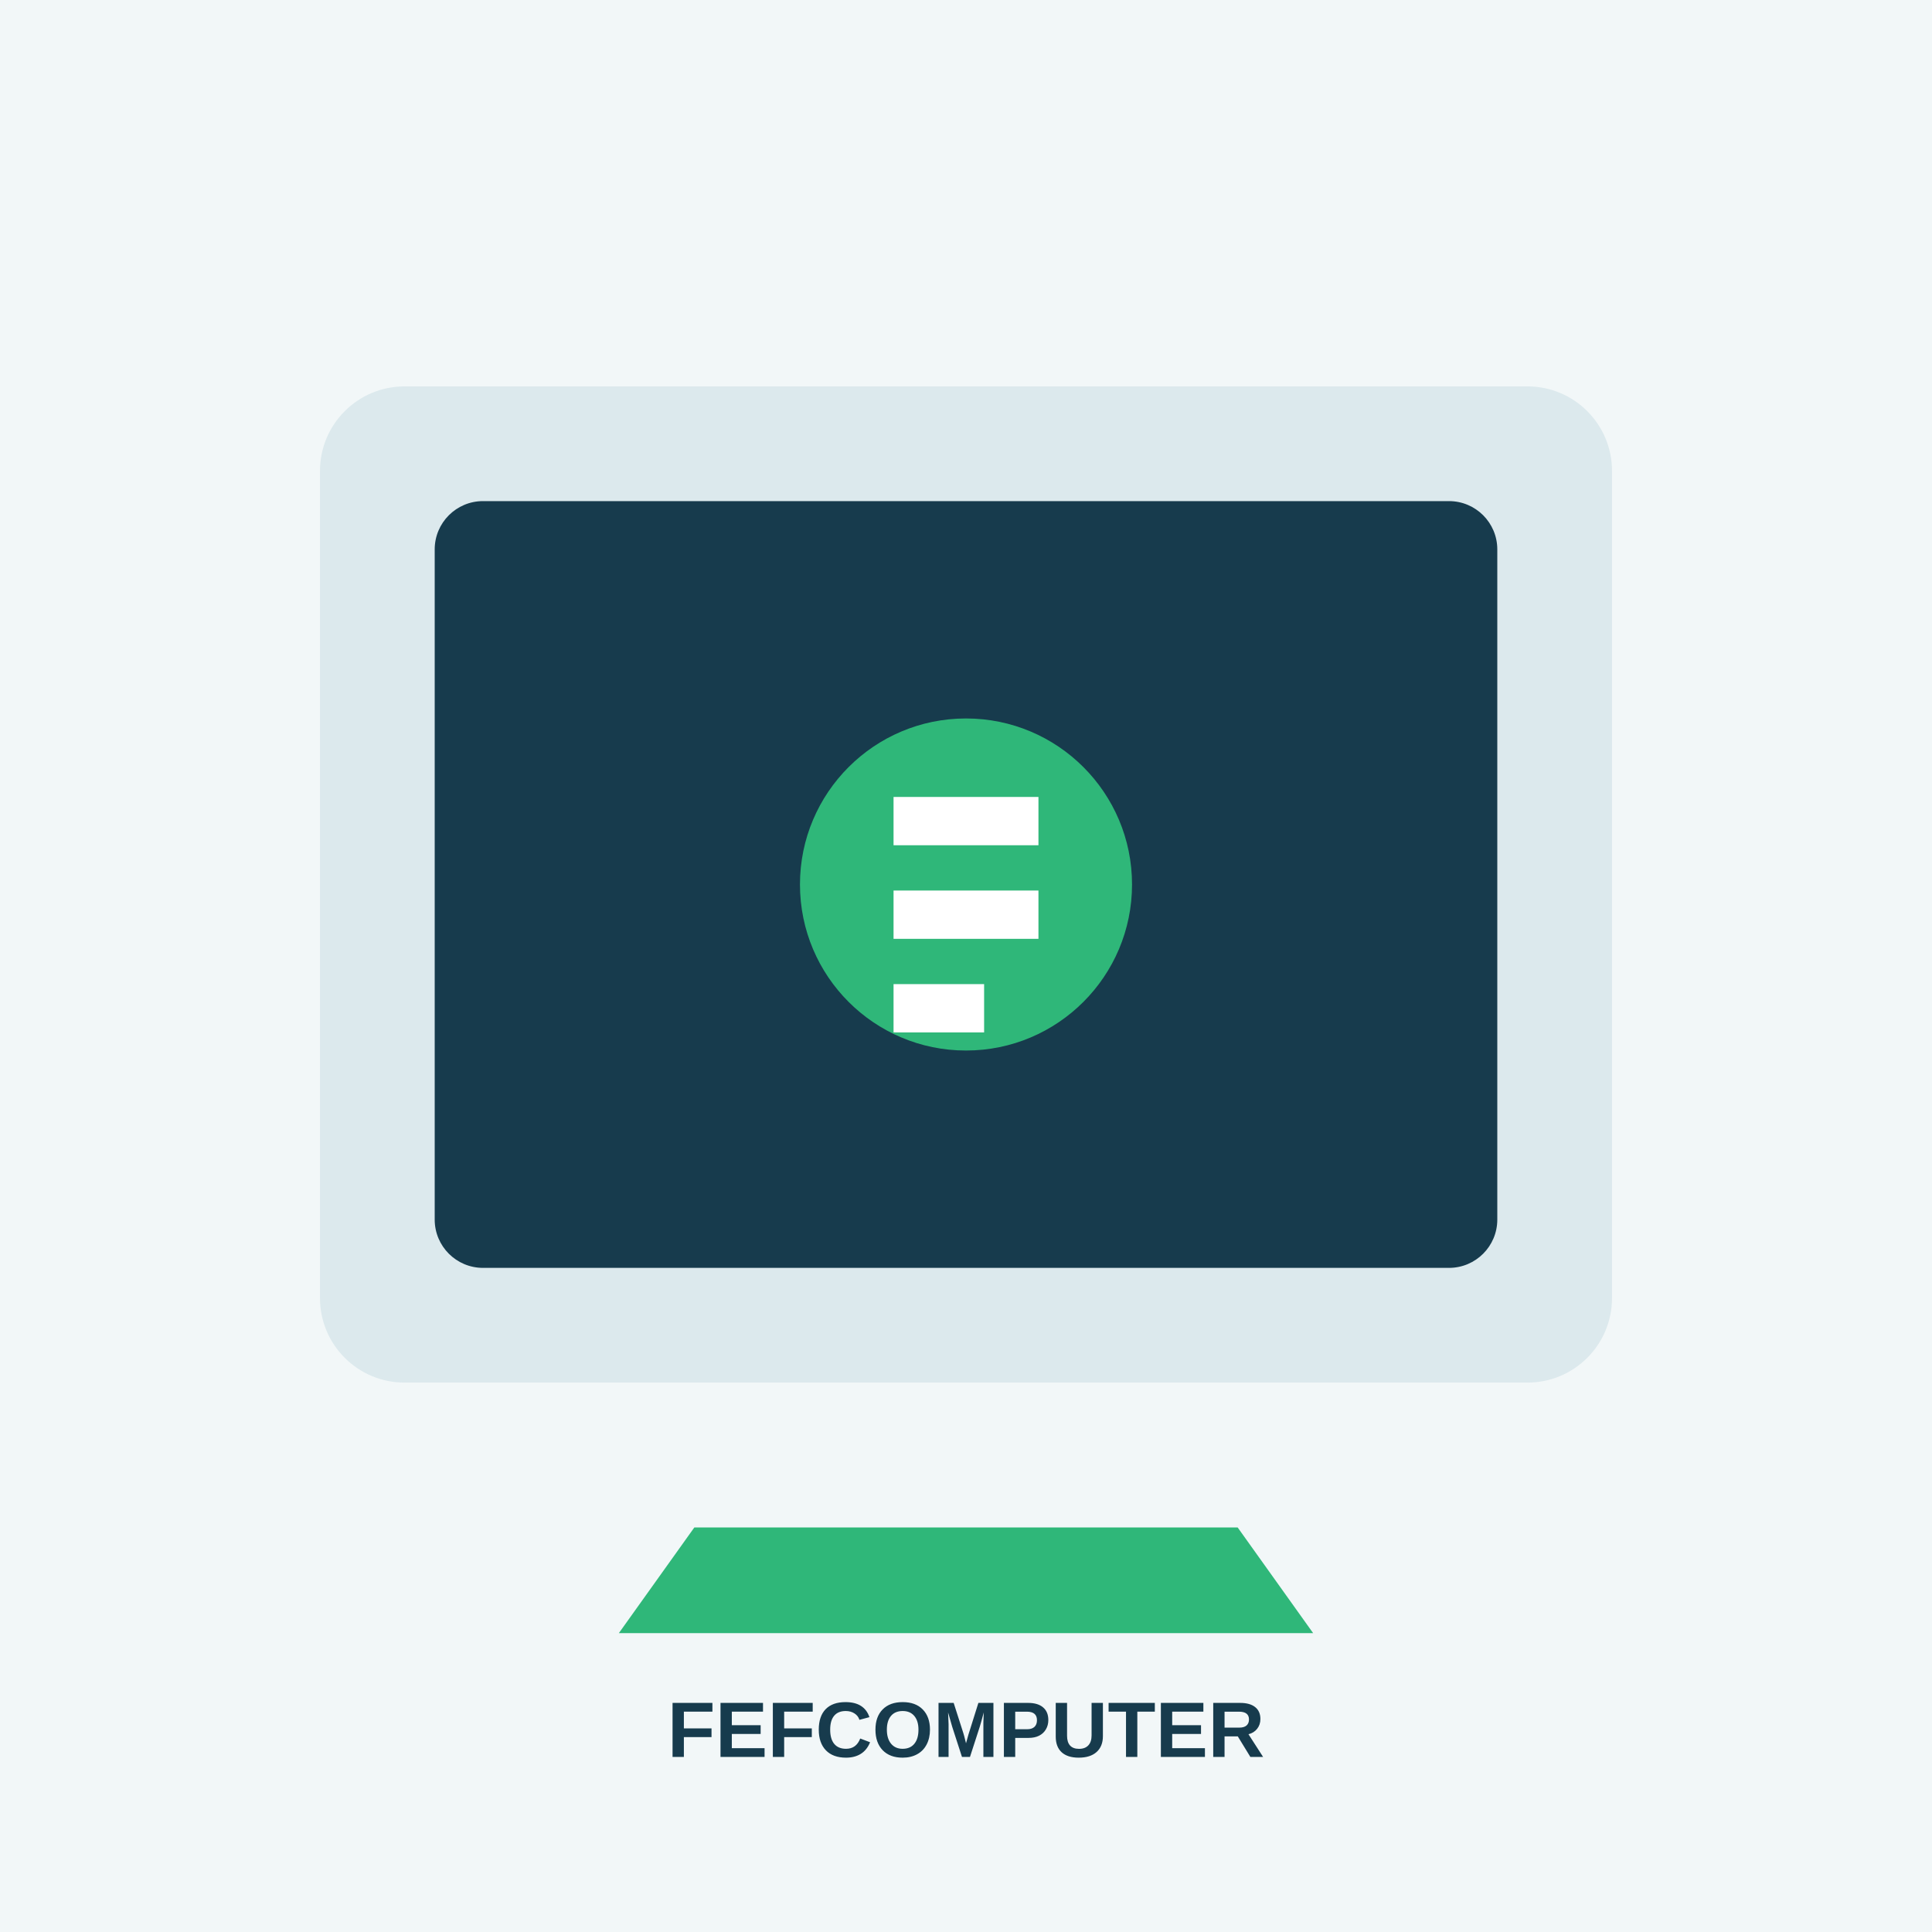
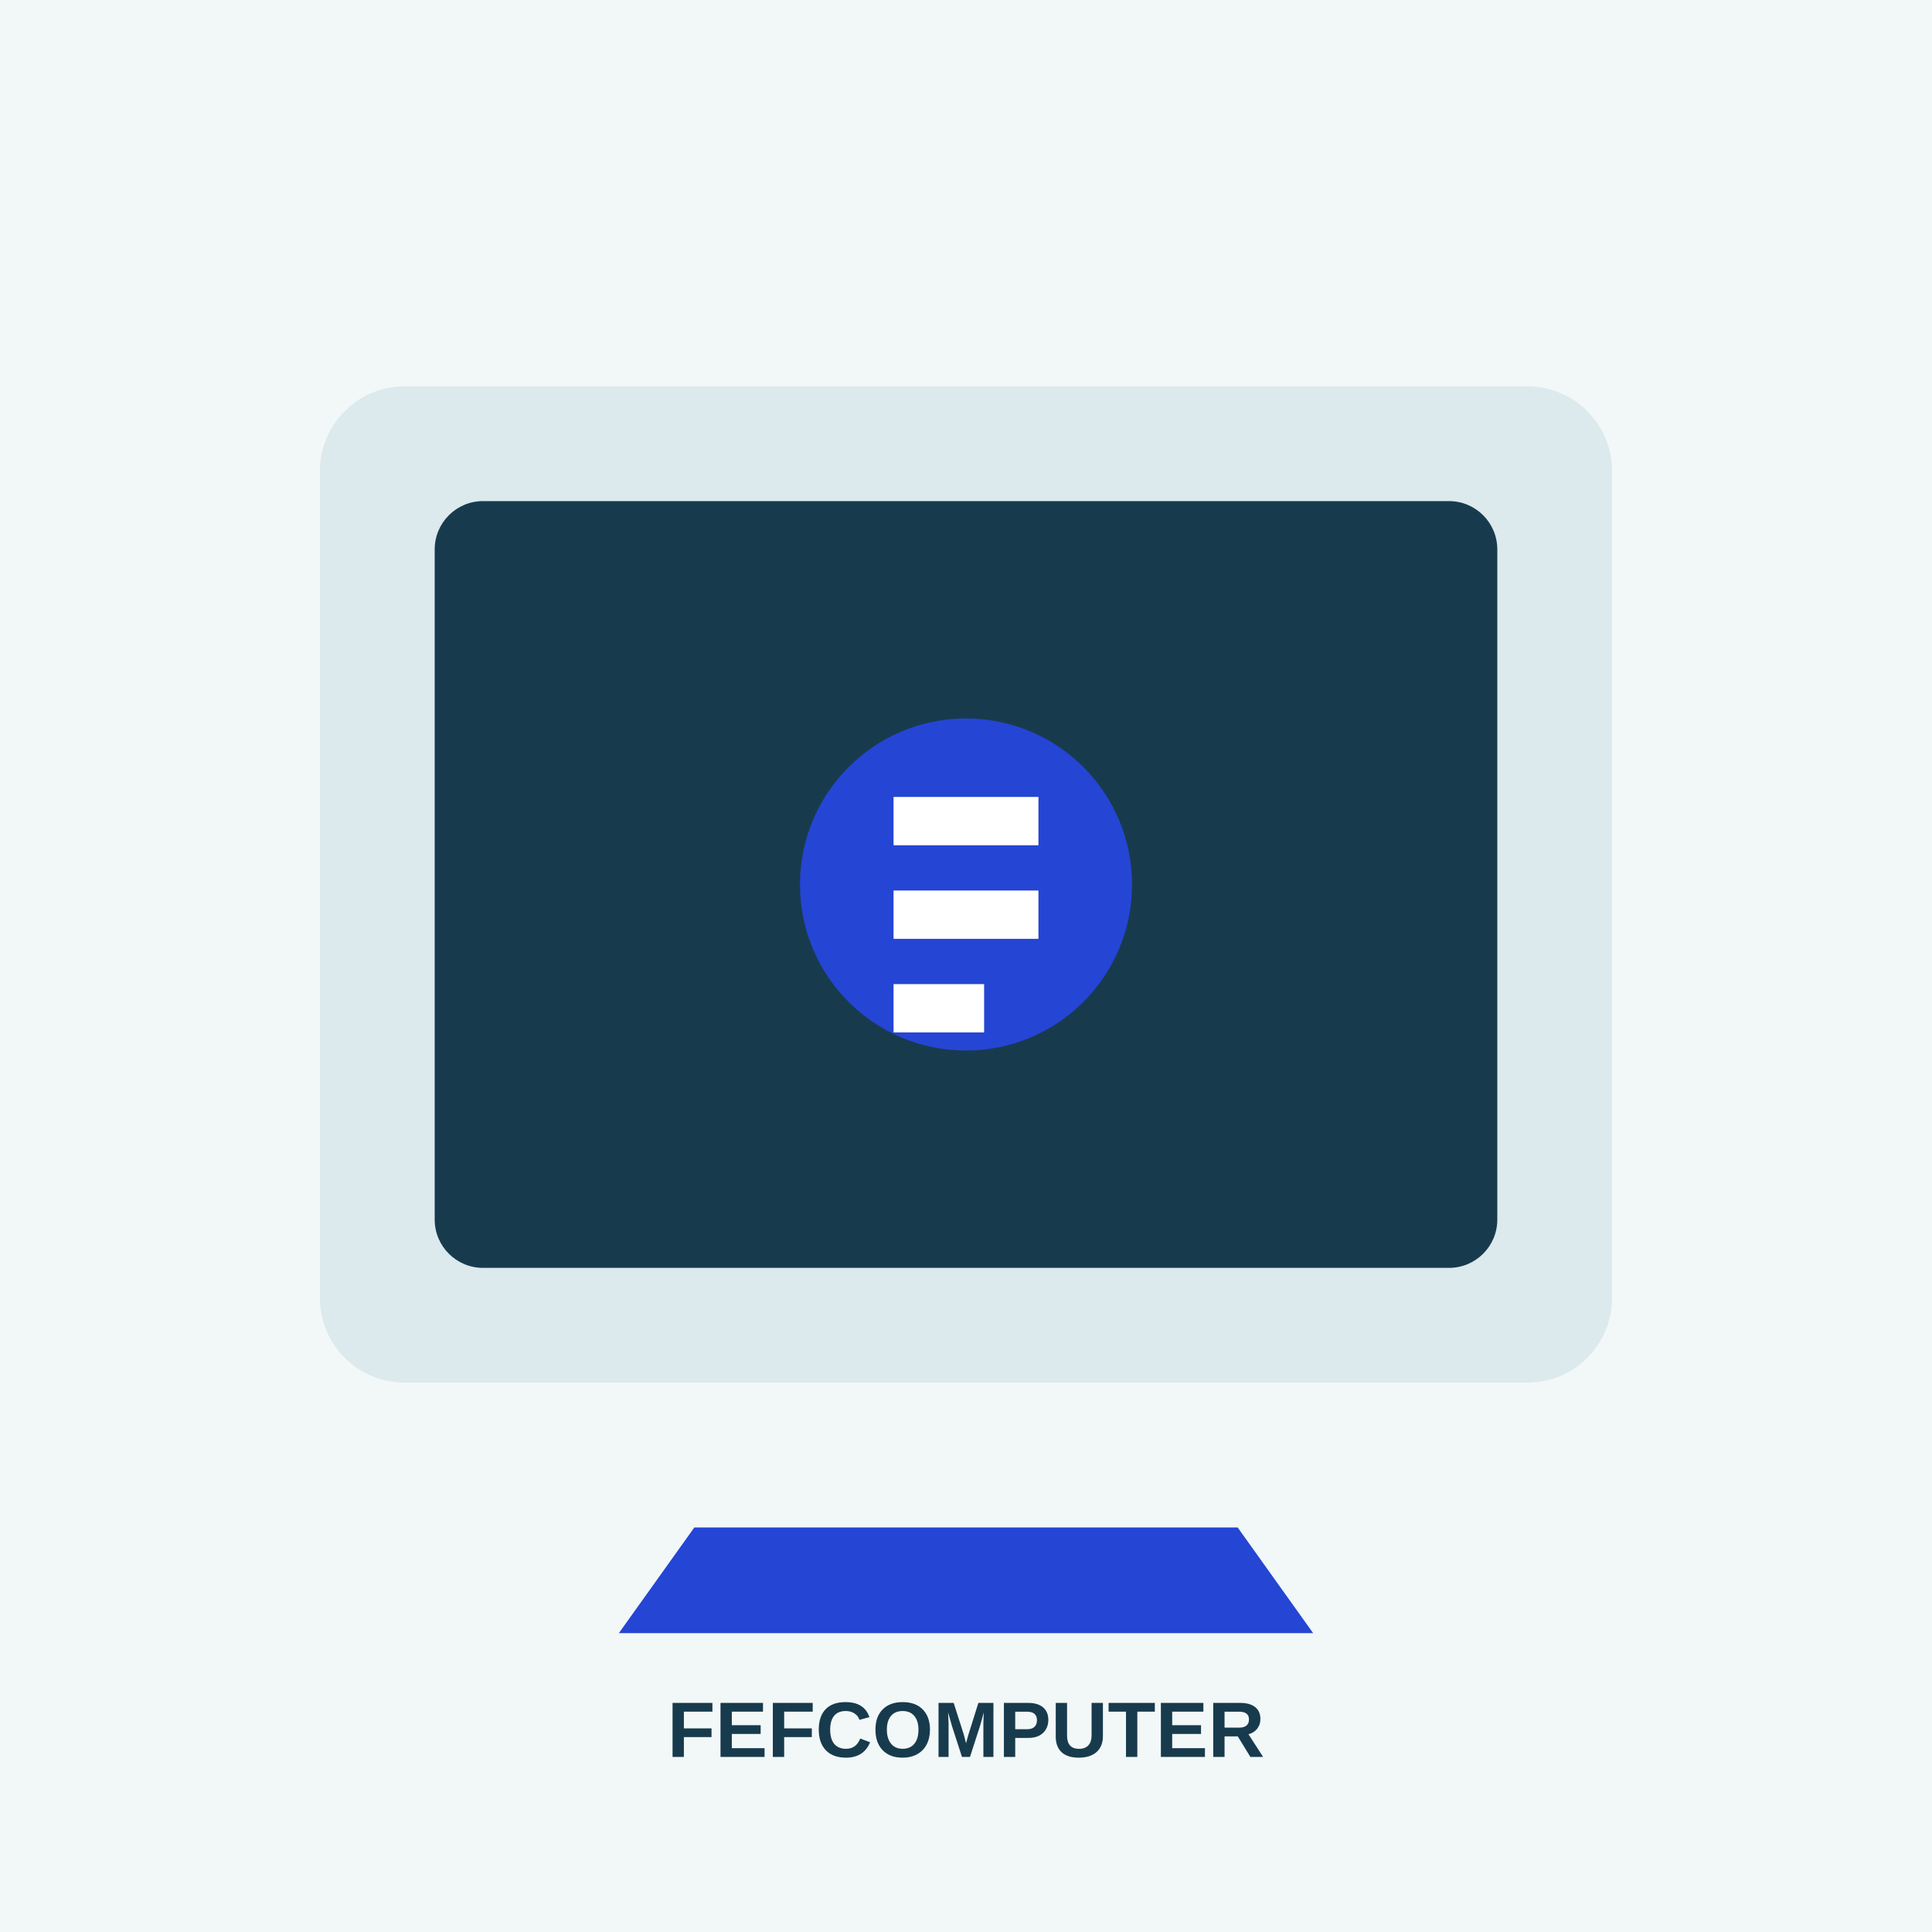
<svg xmlns="http://www.w3.org/2000/svg" viewBox="0 0 640 640" role="img" aria-label="Producto de ejemplo FEFCOMPUTER">
  <rect width="640" height="640" fill="#f2f7f8" />
  <rect x="106" y="128" width="428" height="330" rx="28" fill="#dce9ed" />
  <rect x="144" y="166" width="352" height="254" rx="16" fill="#173b4d" />
-   <path d="M230 506h180l25 35H205z" fill="#2fb779" />
-   <circle cx="320" cy="293" r="55" fill="#2fb779" />
+   <path d="M230 506h180l25 35H205z" fill="#2545d5" />
+   <circle cx="320" cy="293" r="55" fill="#2545d5" />
  <path d="M296 264h48v16h-48zm0 31h48v16h-48zm0 31h30v16h-30z" fill="#fff" />
  <text x="320" y="582" text-anchor="middle" font-family="Arial, sans-serif" font-size="26" font-weight="700" fill="#173b4d">FEFCOMPUTER</text>
</svg>
